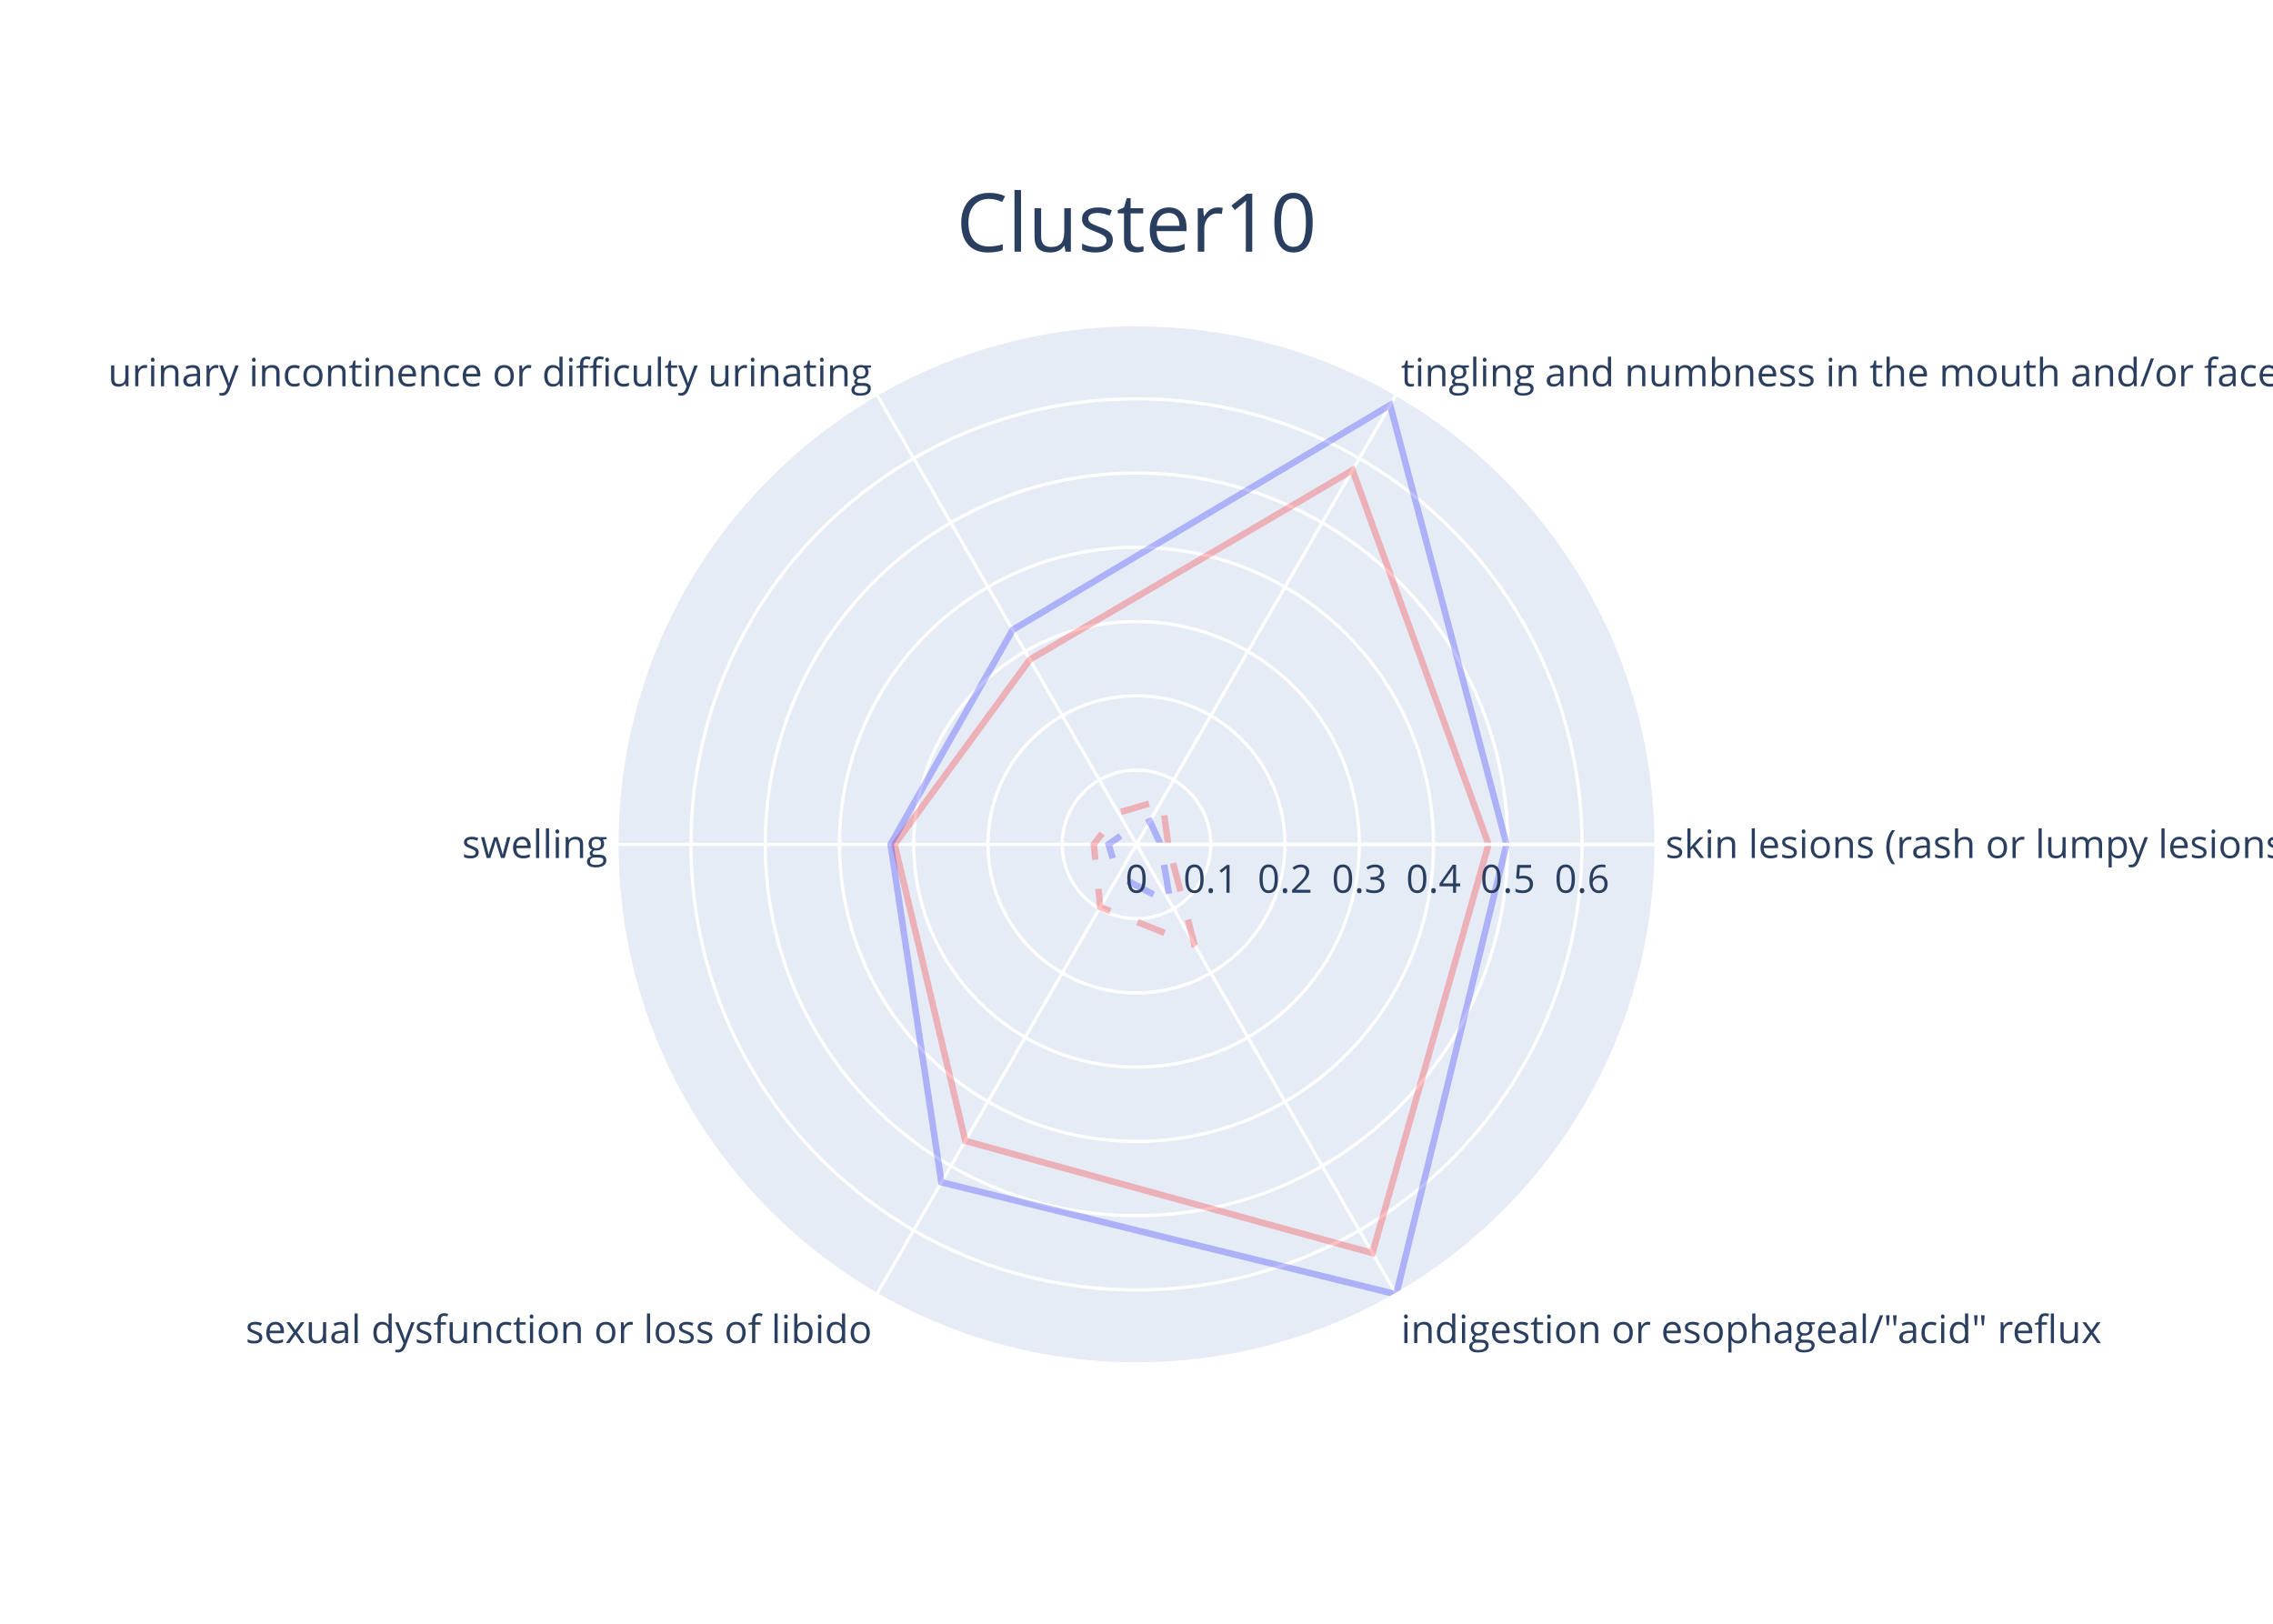
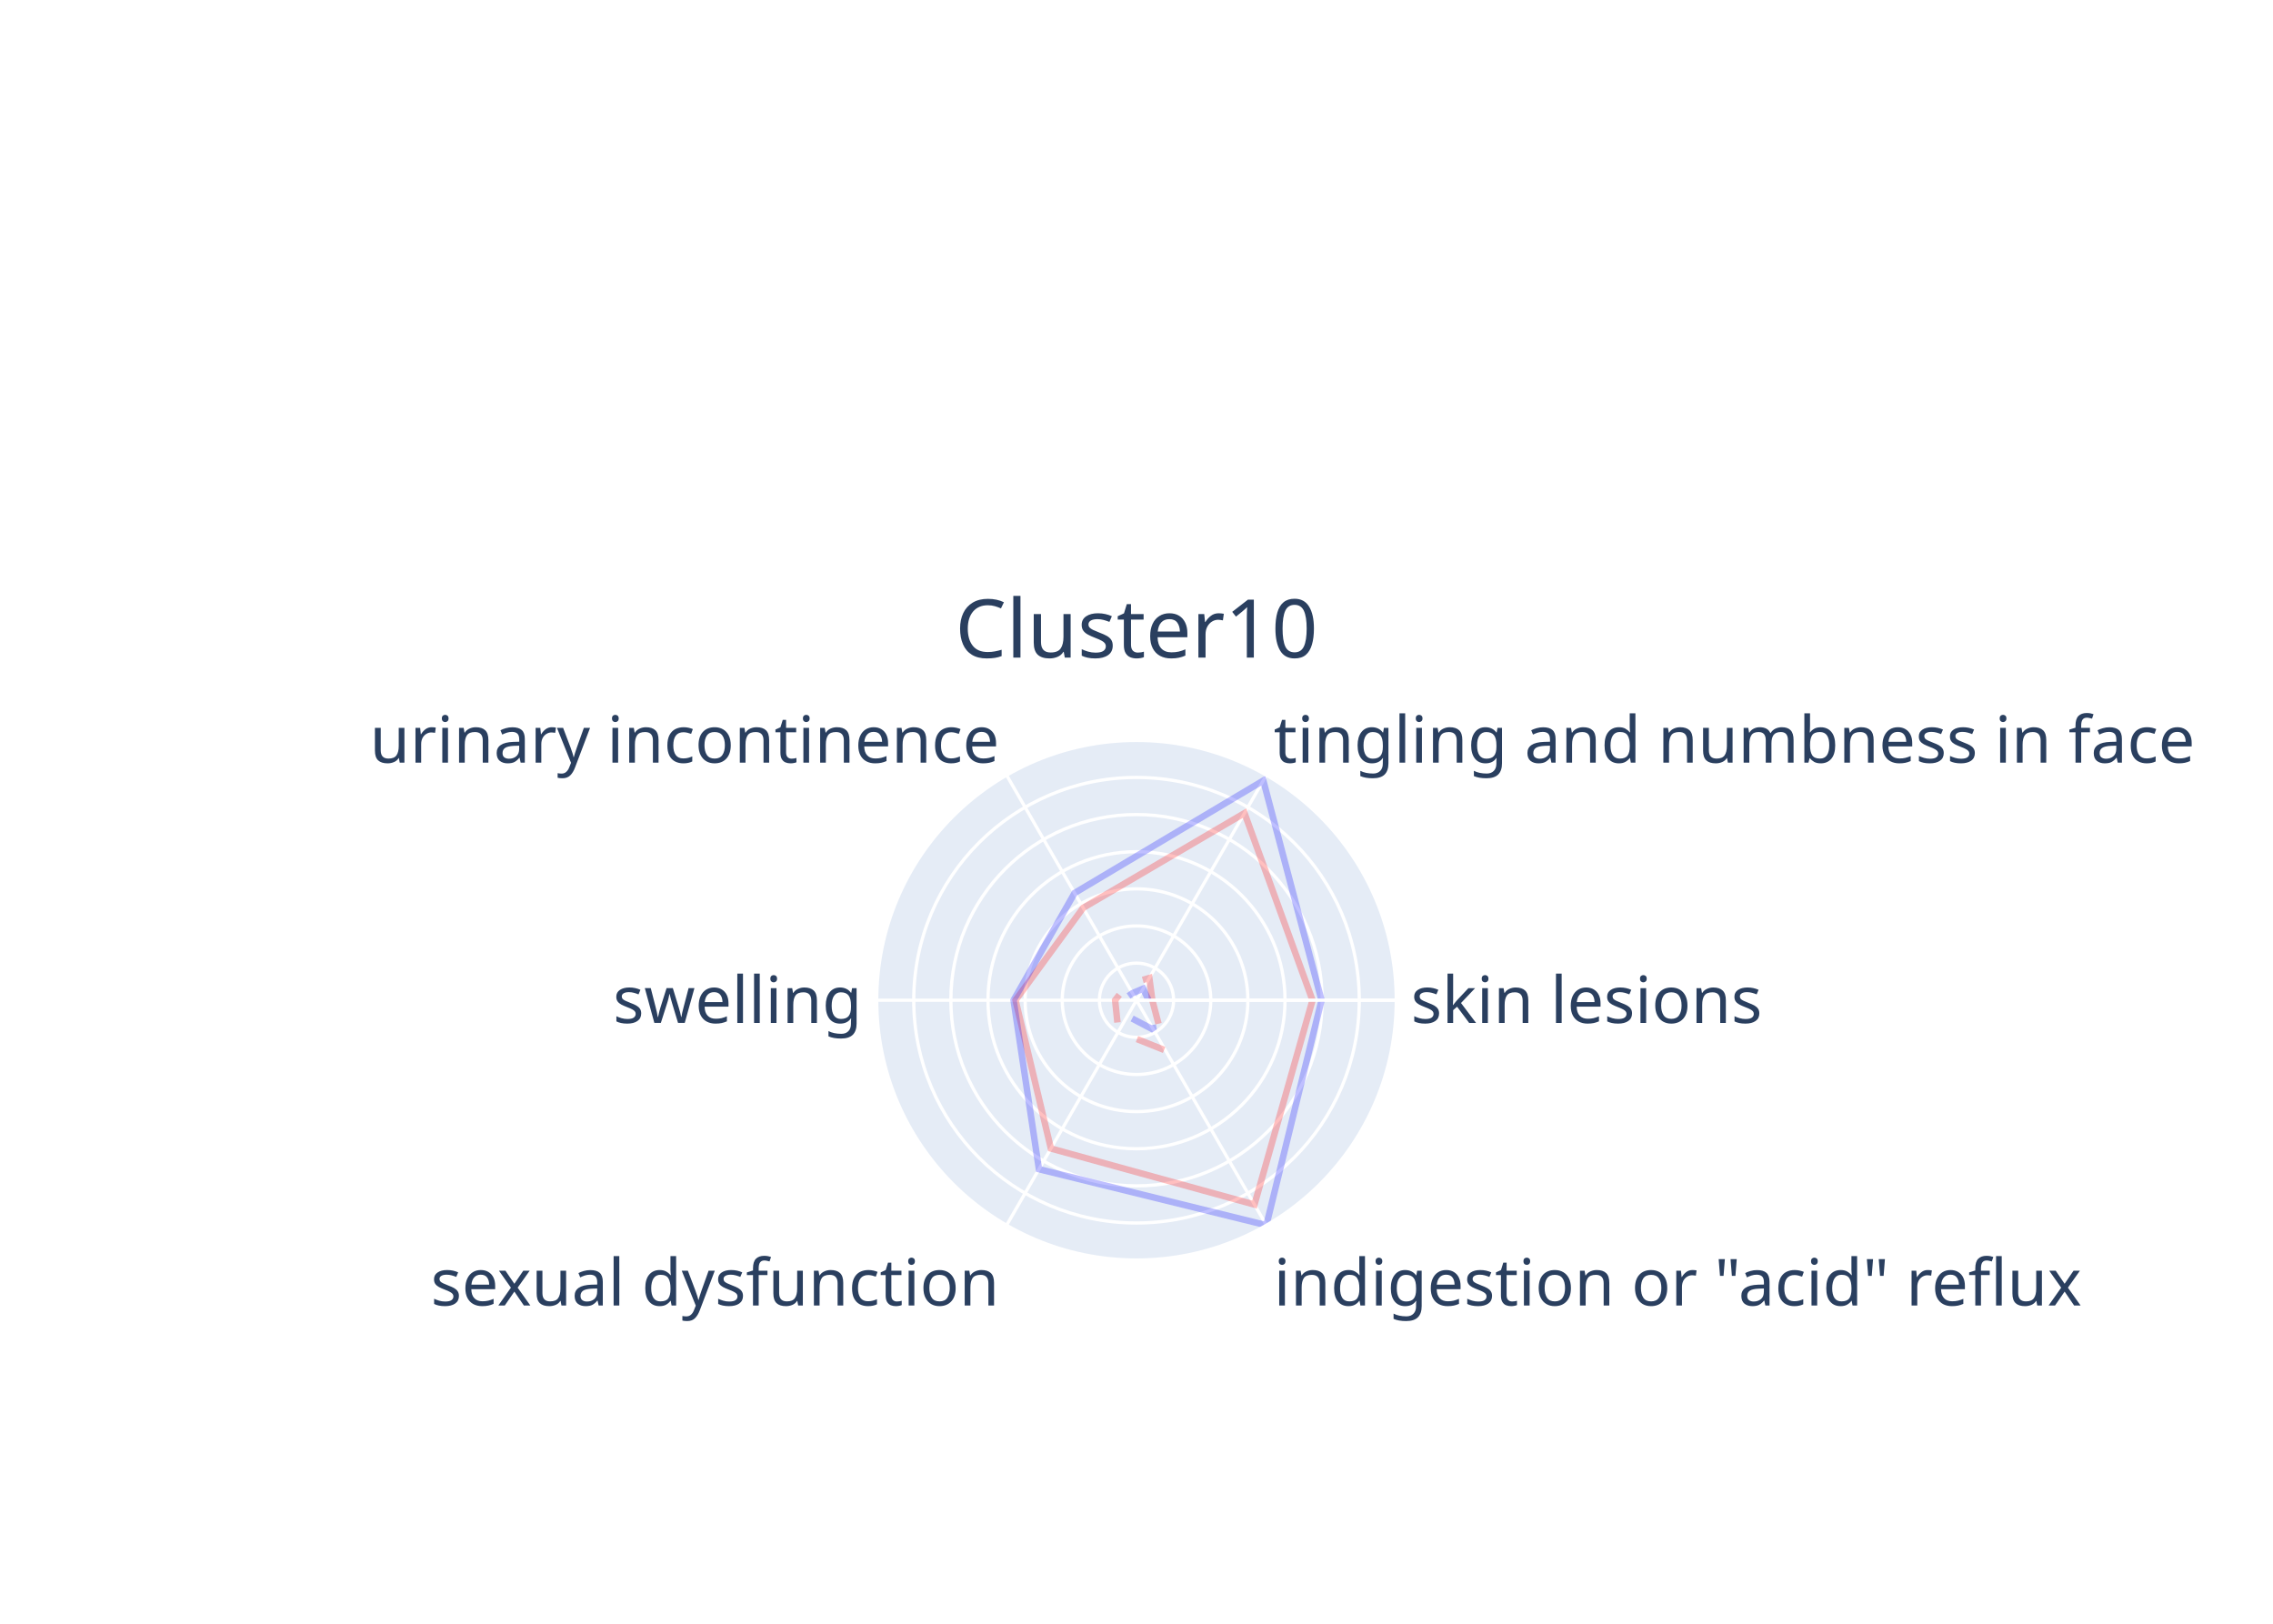
<svg xmlns="http://www.w3.org/2000/svg" class="main-svg" width="700" height="500" style="" viewBox="0 0 700 500">
  <rect x="0" y="0" width="700" height="500" style="fill: rgb(255, 255, 255); fill-opacity: 1;" />
-   <defs id="defs-683d13">
+   <defs id="defs-fdbb3a">
    <g class="clips">
-       <clipPath id="clip683d13polar-for-traces">
-         <path d="M160,0A160,160 0,1,0 -160,-1.9594348786357652e-14A160,160 0,1,0 160,3.9188697572715304e-14Z" transform="translate(160,160)" />
+       <clipPath id="clipfdbb3apolar-for-traces">
+         <path d="M80,0A80,80 0,1,0 -80,-9.797174393178826e-15A80,80 0,1,0 80,1.9594348786357652e-14Z" transform="translate(80,80)" />
      </clipPath>
    </g>
    <g class="gradients" />
    <g class="patterns" />
  </defs>
  <g class="bglayer" />
  <g class="layer-below">
    <g class="imagelayer" />
    <g class="shapelayer" />
  </g>
  <g class="cartesianlayer" />
  <g class="polarlayer">
    <g class="polar">
      <g class="polarsublayer draglayer" />
      <g class="polarsublayer plotbg">
-         <path d="M160,0A160,160 0,1,0 -160,-1.9594348786357652e-14A160,160 0,1,0 160,3.9188697572715304e-14Z" transform="translate(350,260)" style="fill: rgb(229, 236, 246); fill-opacity: 1;" />
+         <path d="M80,0A80,80 0,1,0 -80,-9.797174393178826e-15A80,80 0,1,0 80,1.9594348786357652e-14Z" transform="translate(350,308)" style="fill: rgb(229, 236, 246); fill-opacity: 1;" />
      </g>
      <g class="polarsublayer backplot">
        <g class="maplayer" />
      </g>
      <g class="polarsublayer angular-grid" style="fill: none;">
-         <path class="angularaxisgrid" d="M350,260L510,260" style="stroke: rgb(255, 255, 255); stroke-opacity: 1; stroke-width: 1px;" />
-         <path class="angularaxisgrid" d="M350,260L430,121.436" style="stroke: rgb(255, 255, 255); stroke-opacity: 1; stroke-width: 1px;" />
-         <path class="angularaxisgrid" d="M350,260L270,121.436" style="stroke: rgb(255, 255, 255); stroke-opacity: 1; stroke-width: 1px;" />
-         <path class="angularaxisgrid" d="M350,260L190,260" style="stroke: rgb(255, 255, 255); stroke-opacity: 1; stroke-width: 1px;" />
-         <path class="angularaxisgrid" d="M350,260L270,398.564" style="stroke: rgb(255, 255, 255); stroke-opacity: 1; stroke-width: 1px;" />
-         <path class="angularaxisgrid" d="M350,260L430,398.564" style="stroke: rgb(255, 255, 255); stroke-opacity: 1; stroke-width: 1px;" />
+         <path class="angularaxisgrid" d="M350,308L430,308" style="stroke: rgb(255, 255, 255); stroke-opacity: 1; stroke-width: 1px;" />
+         <path class="angularaxisgrid" d="M350,308L390,238.718" style="stroke: rgb(255, 255, 255); stroke-opacity: 1; stroke-width: 1px;" />
+         <path class="angularaxisgrid" d="M350,308L310,238.718" style="stroke: rgb(255, 255, 255); stroke-opacity: 1; stroke-width: 1px;" />
+         <path class="angularaxisgrid" d="M350,308L270,308" style="stroke: rgb(255, 255, 255); stroke-opacity: 1; stroke-width: 1px;" />
+         <path class="angularaxisgrid" d="M350,308L310,377.282" style="stroke: rgb(255, 255, 255); stroke-opacity: 1; stroke-width: 1px;" />
+         <path class="angularaxisgrid" d="M350,308L390,377.282" style="stroke: rgb(255, 255, 255); stroke-opacity: 1; stroke-width: 1px;" />
      </g>
-       <g class="polarsublayer radial-grid" transform="translate(350,260)" style="fill: none;">
+       <g class="polarsublayer radial-grid" transform="translate(350,308)" style="fill: none;">
+         <path class="xgrid" d="M11.43,0A11.43,11.43 0,1,0 -11.43,-1.3997712914254247e-15A11.43,11.43 0,1,0 11.43,2.7995425828508495e-15Z" style="stroke: rgb(255, 255, 255); stroke-opacity: 1; stroke-width: 1px;" />
        <path class="xgrid" d="M22.87,0A22.87,22.87 0,1,0 -22.87,-2.800767229649997e-15A22.87,22.87 0,1,0 22.87,5.601534459299994e-15Z" style="stroke: rgb(255, 255, 255); stroke-opacity: 1; stroke-width: 1px;" />
+         <path class="xgrid" d="M34.3,0A34.3,34.3 0,1,0 -34.3,-4.2005385210754214e-15A34.3,34.3 0,1,0 34.3,8.401077042150843e-15Z" style="stroke: rgb(255, 255, 255); stroke-opacity: 1; stroke-width: 1px;" />
        <path class="xgrid" d="M45.74,0A45.74,45.74 0,1,0 -45.74,-5.601534459299994e-15A45.74,45.74 0,1,0 45.74,1.1203068918599988e-14Z" style="stroke: rgb(255, 255, 255); stroke-opacity: 1; stroke-width: 1px;" />
+         <path class="xgrid" d="M57.17,0A57.17,57.17 0,1,0 -57.17,-7.0013057507254185e-15A57.17,57.17 0,1,0 57.17,1.4002611501450837e-14Z" style="stroke: rgb(255, 255, 255); stroke-opacity: 1; stroke-width: 1px;" />
        <path class="xgrid" d="M68.6,0A68.6,68.6 0,1,0 -68.6,-8.401077042150843e-15A68.6,68.6 0,1,0 68.6,1.6802154084301686e-14Z" style="stroke: rgb(255, 255, 255); stroke-opacity: 1; stroke-width: 1px;" />
-         <path class="xgrid" d="M91.47,0A91.47,91.47 0,1,0 -91.47,-1.120184427180084e-14A91.47,91.47 0,1,0 91.47,2.240368854360168e-14Z" style="stroke: rgb(255, 255, 255); stroke-opacity: 1; stroke-width: 1px;" />
-         <path class="xgrid" d="M114.34,0A114.34,114.34 0,1,0 -114.34,-1.4002611501450837e-14A114.34,114.34 0,1,0 114.34,2.8005223002901674e-14Z" style="stroke: rgb(255, 255, 255); stroke-opacity: 1; stroke-width: 1px;" />
-         <path class="xgrid" d="M137.21,0A137.21,137.21 0,1,0 -137.21,-1.6803378731100834e-14A137.21,137.21 0,1,0 137.21,3.360675746220167e-14Z" style="stroke: rgb(255, 255, 255); stroke-opacity: 1; stroke-width: 1px;" />
      </g>
-       <g class="polarsublayer frontplot" transform="translate(190,100)" clip-path="url(#clip683d13polar-for-traces)">
+       <g class="polarsublayer frontplot" transform="translate(270,228)" clip-path="url(#clipfdbb3apolar-for-traces)">
        <g class="barlayer" />
        <g class="scatterlayer">
-           <g class="trace scatter traced991b9" style="stroke-miterlimit: 2; opacity: 1;">
+           <g class="trace scatter trace324534" style="stroke-miterlimit: 2; opacity: 1;">
            <g class="fills" />
            <g class="errorbars" />
            <g class="lines">
-               <path class="js-line" d="M268.41,160L226.52,44.78L127.15,103.11L85.51,160L107.28,251.32L232.66,285.86L268.41,160" style="vector-effect: non-scaling-stroke; fill: none; stroke: rgb(255, 0, 0); stroke-opacity: 0.25; stroke-width: 2px; opacity: 1;" />
+               <path class="js-line" d="M134.2,80L113.26,22.39L63.58,51.55L42.75,80L53.64,125.66L116.33,142.93L134.2,80" style="vector-effect: none; fill: none; stroke: rgb(255, 0, 0); stroke-opacity: 0.25; stroke-width: 2px; opacity: 1;" />
            </g>
            <g class="points" />
            <g class="text" />
          </g>
-           <g class="trace scatter trace4b089e" style="stroke-miterlimit: 2; opacity: 1;">
+           <g class="trace scatter trace0db0fa" style="stroke-miterlimit: 2; opacity: 1;">
            <g class="fills" />
            <g class="errorbars" />
            <g class="lines">
-               <path class="js-line" d="M273.96,160L238.1,24.73L121.87,93.96L84.27,160L99.92,264.06L240,298.56L273.96,160" style="vector-effect: non-scaling-stroke; fill: none; stroke: rgb(0, 0, 255); stroke-opacity: 0.25; stroke-width: 2px; opacity: 1;" />
+               <path class="js-line" d="M136.98,80L119.05,12.37L60.94,46.98L42.14,80L49.96,132.03L120,149.28L136.98,80" style="vector-effect: none; fill: none; stroke: rgb(0, 0, 255); stroke-opacity: 0.25; stroke-width: 2px; opacity: 1;" />
            </g>
            <g class="points" />
            <g class="text" />
          </g>
-           <g class="trace scatter trace9fd28e" style="stroke-miterlimit: 2; opacity: 1;">
+           <g class="trace scatter trace54e2c9" style="stroke-miterlimit: 2; opacity: 1;">
            <g class="fills" />
            <g class="errorbars" />
            <g class="lines">
-               <path class="js-line" d="M169.75,160L167.9,146.32L154.36,150.24L146.84,160L148.84,179.33L177.88,190.97L169.75,160" style="vector-effect: non-scaling-stroke; fill: none; stroke: rgb(255, 0, 0); stroke-opacity: 0.25; stroke-width: 2px; opacity: 1; stroke-dasharray: 9px, 9px;" />
+               <path class="js-line" d="M84.87,80L83.95,73.16L77.18,75.12L73.42,80L74.42,89.67L88.94,95.48L84.87,80" style="vector-effect: none; fill: none; stroke: rgb(255, 0, 0); stroke-opacity: 0.25; stroke-dasharray: 9px, 9px; stroke-width: 2px; opacity: 1;" />
            </g>
            <g class="points" />
            <g class="text" />
          </g>
-           <g class="trace scatter trace729445" style="stroke-miterlimit: 2; opacity: 1;">
+           <g class="trace scatter tracee8a415" style="stroke-miterlimit: 2; opacity: 1;">
            <g class="fills" />
            <g class="errorbars" />
            <g class="lines">
-               <path class="js-line" d="M167.43,160L164.11,152.88L157.5,155.67L151.39,160L154.39,169.72L170.52,178.22L167.43,160" style="vector-effect: non-scaling-stroke; fill: none; stroke: rgb(0, 0, 255); stroke-opacity: 0.25; stroke-width: 2px; opacity: 1; stroke-dasharray: 9px, 9px;" />
+               <path class="js-line" d="M83.72,80L82.05,76.44L78.75,77.83L75.69,80L77.19,84.86L85.26,89.11L83.72,80" style="vector-effect: none; fill: none; stroke: rgb(0, 0, 255); stroke-opacity: 0.25; stroke-dasharray: 9px, 9px; stroke-width: 2px; opacity: 1;" />
            </g>
            <g class="points" />
            <g class="text" />
          </g>
        </g>
      </g>
      <g class="polarsublayer angular-line">
-         <path d="M160,0A160,160 0,1,0 -160,-1.9594348786357652e-14A160,160 0,1,0 160,3.9188697572715304e-14Z" transform="translate(350,260)" stroke-width="1" style="fill: none; stroke: rgb(255, 255, 255); stroke-opacity: 1;" />
+         <path d="M80,0A80,80 0,1,0 -80,-9.797174393178826e-15A80,80 0,1,0 80,1.9594348786357652e-14Z" transform="translate(350,308)" stroke-width="1" style="fill: none; stroke: rgb(255, 255, 255); stroke-opacity: 1;" />
      </g>
      <g class="polarsublayer radial-line">
-         <line x1="0" y1="0" x2="160" y2="0" transform="translate(350,260)" stroke-width="1" style="fill: none; stroke: rgb(255, 255, 255); stroke-opacity: 1;" />
+         <line x1="0" y1="0" x2="80" y2="0" transform="translate(350,308)" stroke-width="1" style="fill: none; stroke: rgb(255, 255, 255); stroke-opacity: 1;" />
      </g>
      <g class="polarsublayer angular-axis">
        <g class="angularaxistick">
-           <text text-anchor="start" x="2.9" y="4.2" transform="translate(510,260)" style="font-family: 'Open Sans', verdana, arial, sans-serif; font-size: 12px; fill: rgb(42, 63, 95); fill-opacity: 1; white-space: pre; opacity: 1;">skin lesions (rash or lumpy lesions)</text>
+           <text text-anchor="start" x="4.5" y="7" transform="translate(430,308)" style="font-family: sans-serif; font-size: 20px; fill: rgb(42, 63, 95); fill-opacity: 1; white-space: pre; opacity: 1;">skin lesions</text>
        </g>
        <g class="angularaxistick">
-           <text text-anchor="start" x="1.45" y="-2.49" transform="translate(430,121.4359)" style="font-family: 'Open Sans', verdana, arial, sans-serif; font-size: 12px; fill: rgb(42, 63, 95); fill-opacity: 1; white-space: pre; opacity: 1;">tingling and numbness in the mouth and/or face</text>
+           <text text-anchor="start" x="2.25" y="-3.861" transform="translate(390,238.718)" style="font-family: sans-serif; font-size: 20px; fill: rgb(42, 63, 95); fill-opacity: 1; white-space: pre; opacity: 1;">tingling and numbness in face</text>
        </g>
        <g class="angularaxistick">
-           <text text-anchor="end" x="-1.45" y="-2.49" transform="translate(270,121.4359)" style="font-family: 'Open Sans', verdana, arial, sans-serif; font-size: 12px; fill: rgb(42, 63, 95); fill-opacity: 1; white-space: pre; opacity: 1;">urinary incontinence or difficulty urinating</text>
+           <text text-anchor="end" x="-2.25" y="-3.861" transform="translate(310,238.718)" style="font-family: sans-serif; font-size: 20px; fill: rgb(42, 63, 95); fill-opacity: 1; white-space: pre; opacity: 1;">urinary incontinence</text>
        </g>
        <g class="angularaxistick">
-           <text text-anchor="end" x="-2.9" y="4.2" transform="translate(190,260)" style="font-family: 'Open Sans', verdana, arial, sans-serif; font-size: 12px; fill: rgb(42, 63, 95); fill-opacity: 1; white-space: pre; opacity: 1;">swelling</text>
+           <text text-anchor="end" x="-4.5" y="7" transform="translate(270,308)" style="font-family: sans-serif; font-size: 20px; fill: rgb(42, 63, 95); fill-opacity: 1; white-space: pre; opacity: 1;">swelling</text>
        </g>
        <g class="angularaxistick">
-           <text text-anchor="end" x="-1.45" y="15.004" transform="translate(270,398.5641)" style="font-family: 'Open Sans', verdana, arial, sans-serif; font-size: 12px; fill: rgb(42, 63, 95); fill-opacity: 1; white-space: pre; opacity: 1;">sexual dysfunction or loss of libido</text>
+           <text text-anchor="end" x="-2.25" y="24.718" transform="translate(310,377.282)" style="font-family: sans-serif; font-size: 20px; fill: rgb(42, 63, 95); fill-opacity: 1; white-space: pre; opacity: 1;">sexual dysfunction</text>
        </g>
        <g class="angularaxistick">
-           <text text-anchor="start" x="1.45" y="15.004" transform="translate(430,398.5641)" style="font-family: 'Open Sans', verdana, arial, sans-serif; font-size: 12px; fill: rgb(42, 63, 95); fill-opacity: 1; white-space: pre; opacity: 1;">indigestion or esophageal/"acid" reflux</text>
+           <text text-anchor="start" x="2.25" y="24.718" transform="translate(390,377.282)" style="font-family: sans-serif; font-size: 20px; fill: rgb(42, 63, 95); fill-opacity: 1; white-space: pre; opacity: 1;">indigestion or "acid" reflux</text>
        </g>
      </g>
-       <g class="polarsublayer radial-axis" transform="translate(350,260)">
-         <g class="xtick">
-           <text text-anchor="middle" x="0" y="14.9" transform="" style="font-family: 'Open Sans', verdana, arial, sans-serif; font-size: 12px; fill: rgb(42, 63, 95); fill-opacity: 1; white-space: pre; opacity: 1;">0</text>
-         </g>
-         <g class="xtick">
-           <text text-anchor="middle" x="0" y="14.9" transform="translate(22.87,0)" style="font-family: 'Open Sans', verdana, arial, sans-serif; font-size: 12px; fill: rgb(42, 63, 95); fill-opacity: 1; white-space: pre; opacity: 1;">0.1</text>
-         </g>
-         <g class="xtick">
-           <text text-anchor="middle" x="0" y="14.9" transform="translate(45.74,0)" style="font-family: 'Open Sans', verdana, arial, sans-serif; font-size: 12px; fill: rgb(42, 63, 95); fill-opacity: 1; white-space: pre; opacity: 1;">0.2</text>
-         </g>
-         <g class="xtick">
-           <text text-anchor="middle" x="0" y="14.9" transform="translate(68.6,0)" style="font-family: 'Open Sans', verdana, arial, sans-serif; font-size: 12px; fill: rgb(42, 63, 95); fill-opacity: 1; white-space: pre; opacity: 1;">0.3</text>
-         </g>
-         <g class="xtick">
-           <text text-anchor="middle" x="0" y="14.9" transform="translate(91.47,0)" style="font-family: 'Open Sans', verdana, arial, sans-serif; font-size: 12px; fill: rgb(42, 63, 95); fill-opacity: 1; white-space: pre; opacity: 1;">0.4</text>
-         </g>
-         <g class="xtick">
-           <text text-anchor="middle" x="0" y="14.9" transform="translate(114.34,0)" style="font-family: 'Open Sans', verdana, arial, sans-serif; font-size: 12px; fill: rgb(42, 63, 95); fill-opacity: 1; white-space: pre; opacity: 1;">0.5</text>
-         </g>
-         <g class="xtick">
-           <text text-anchor="middle" x="0" y="14.9" transform="translate(137.21,0)" style="font-family: 'Open Sans', verdana, arial, sans-serif; font-size: 12px; fill: rgb(42, 63, 95); fill-opacity: 1; white-space: pre; opacity: 1;">0.6</text>
-         </g>
-       </g>
+       <g class="polarsublayer radial-axis" display="none" />
    </g>
  </g>
  <g class="smithlayer" />
  <g class="ternarylayer" />
  <g class="geolayer" />
  <g class="funnelarealayer" />
  <g class="pielayer" />
  <g class="iciclelayer" />
  <g class="treemaplayer" />
  <g class="sunburstlayer" />
  <g class="glimages" />
-   <defs id="topdefs-683d13">
+   <defs id="topdefs-fdbb3a">
    <g class="clips" />
  </defs>
  <g class="layer-above">
    <g class="imagelayer" />
    <g class="shapelayer" />
  </g>
  <g class="infolayer">
    <g class="g-gtitle">
-       <text class="gtitle" x="350" y="60" text-anchor="middle" dy="0.7em" style="font-family: 'Open Sans', verdana, arial, sans-serif; font-size: 25px; fill: rgb(42, 63, 95); opacity: 1; font-weight: normal; white-space: pre;">Cluster10</text>
+       <text class="gtitle" x="350" y="185" text-anchor="middle" dy="0.7em" style="opacity: 1; font-family: sans-serif; font-size: 25px; fill: rgb(42, 63, 95); fill-opacity: 1; white-space: pre;">Cluster10</text>
    </g>
    <g class="g-polartitle" />
  </g>
</svg>
